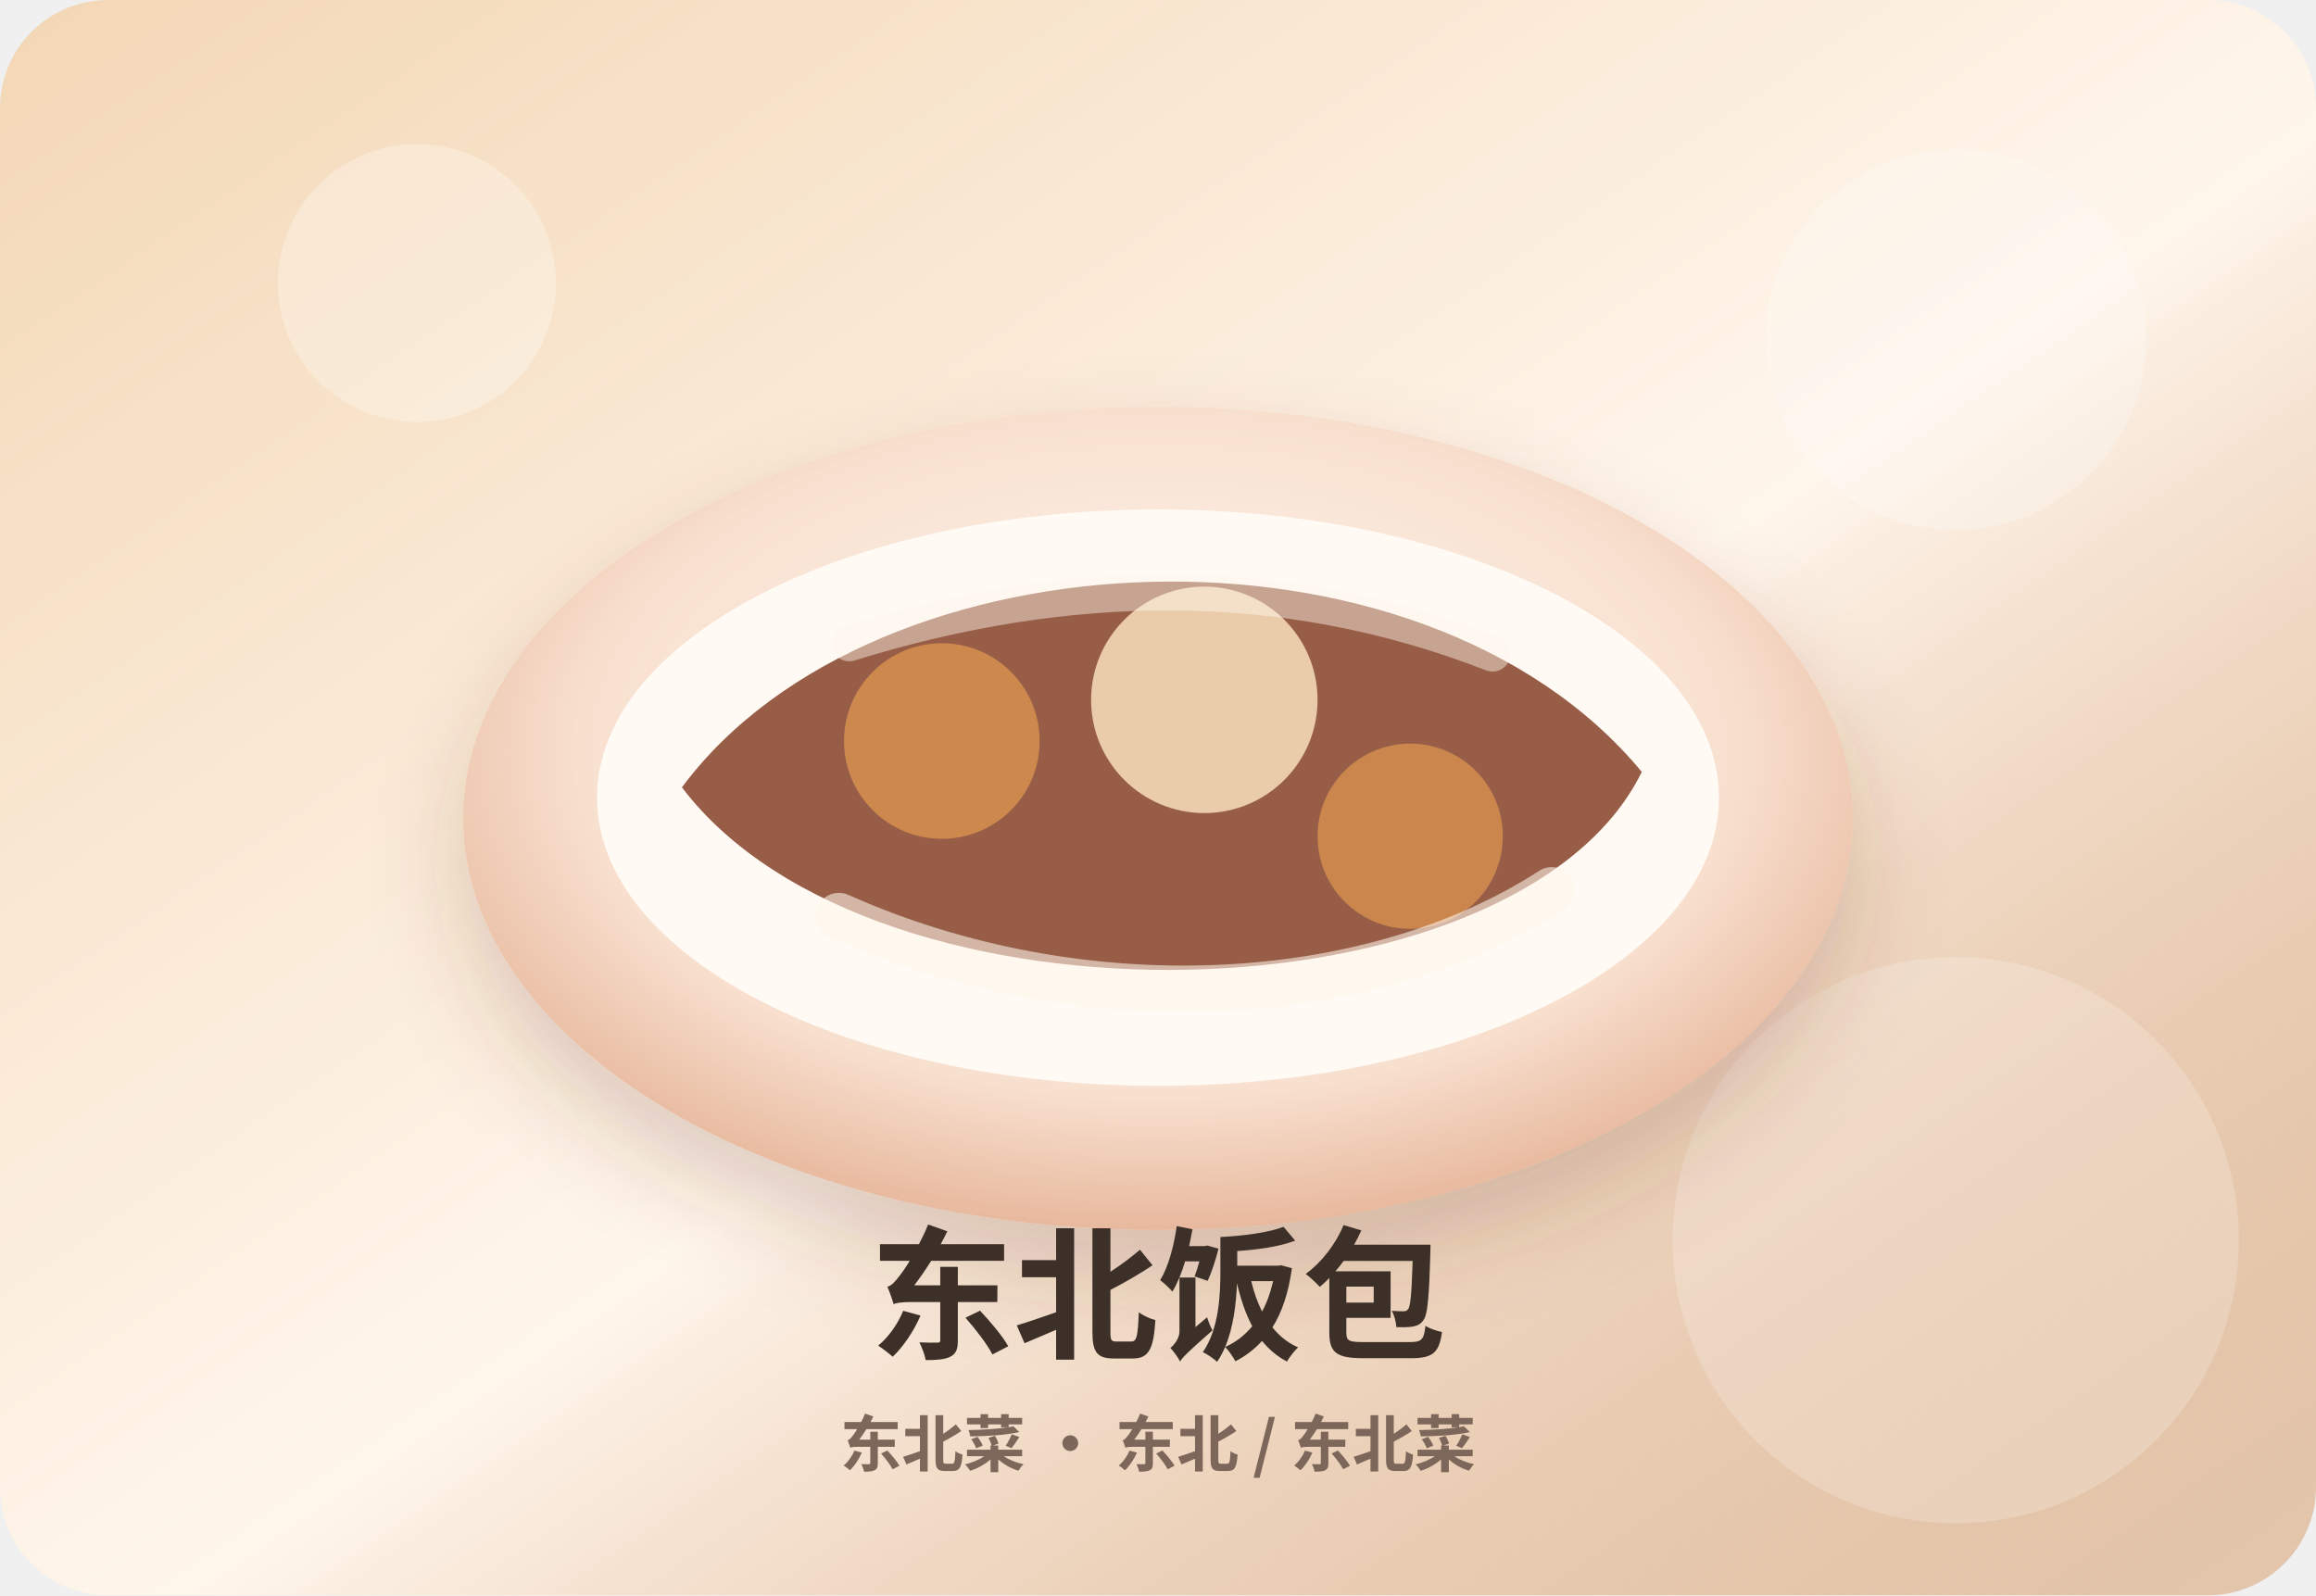
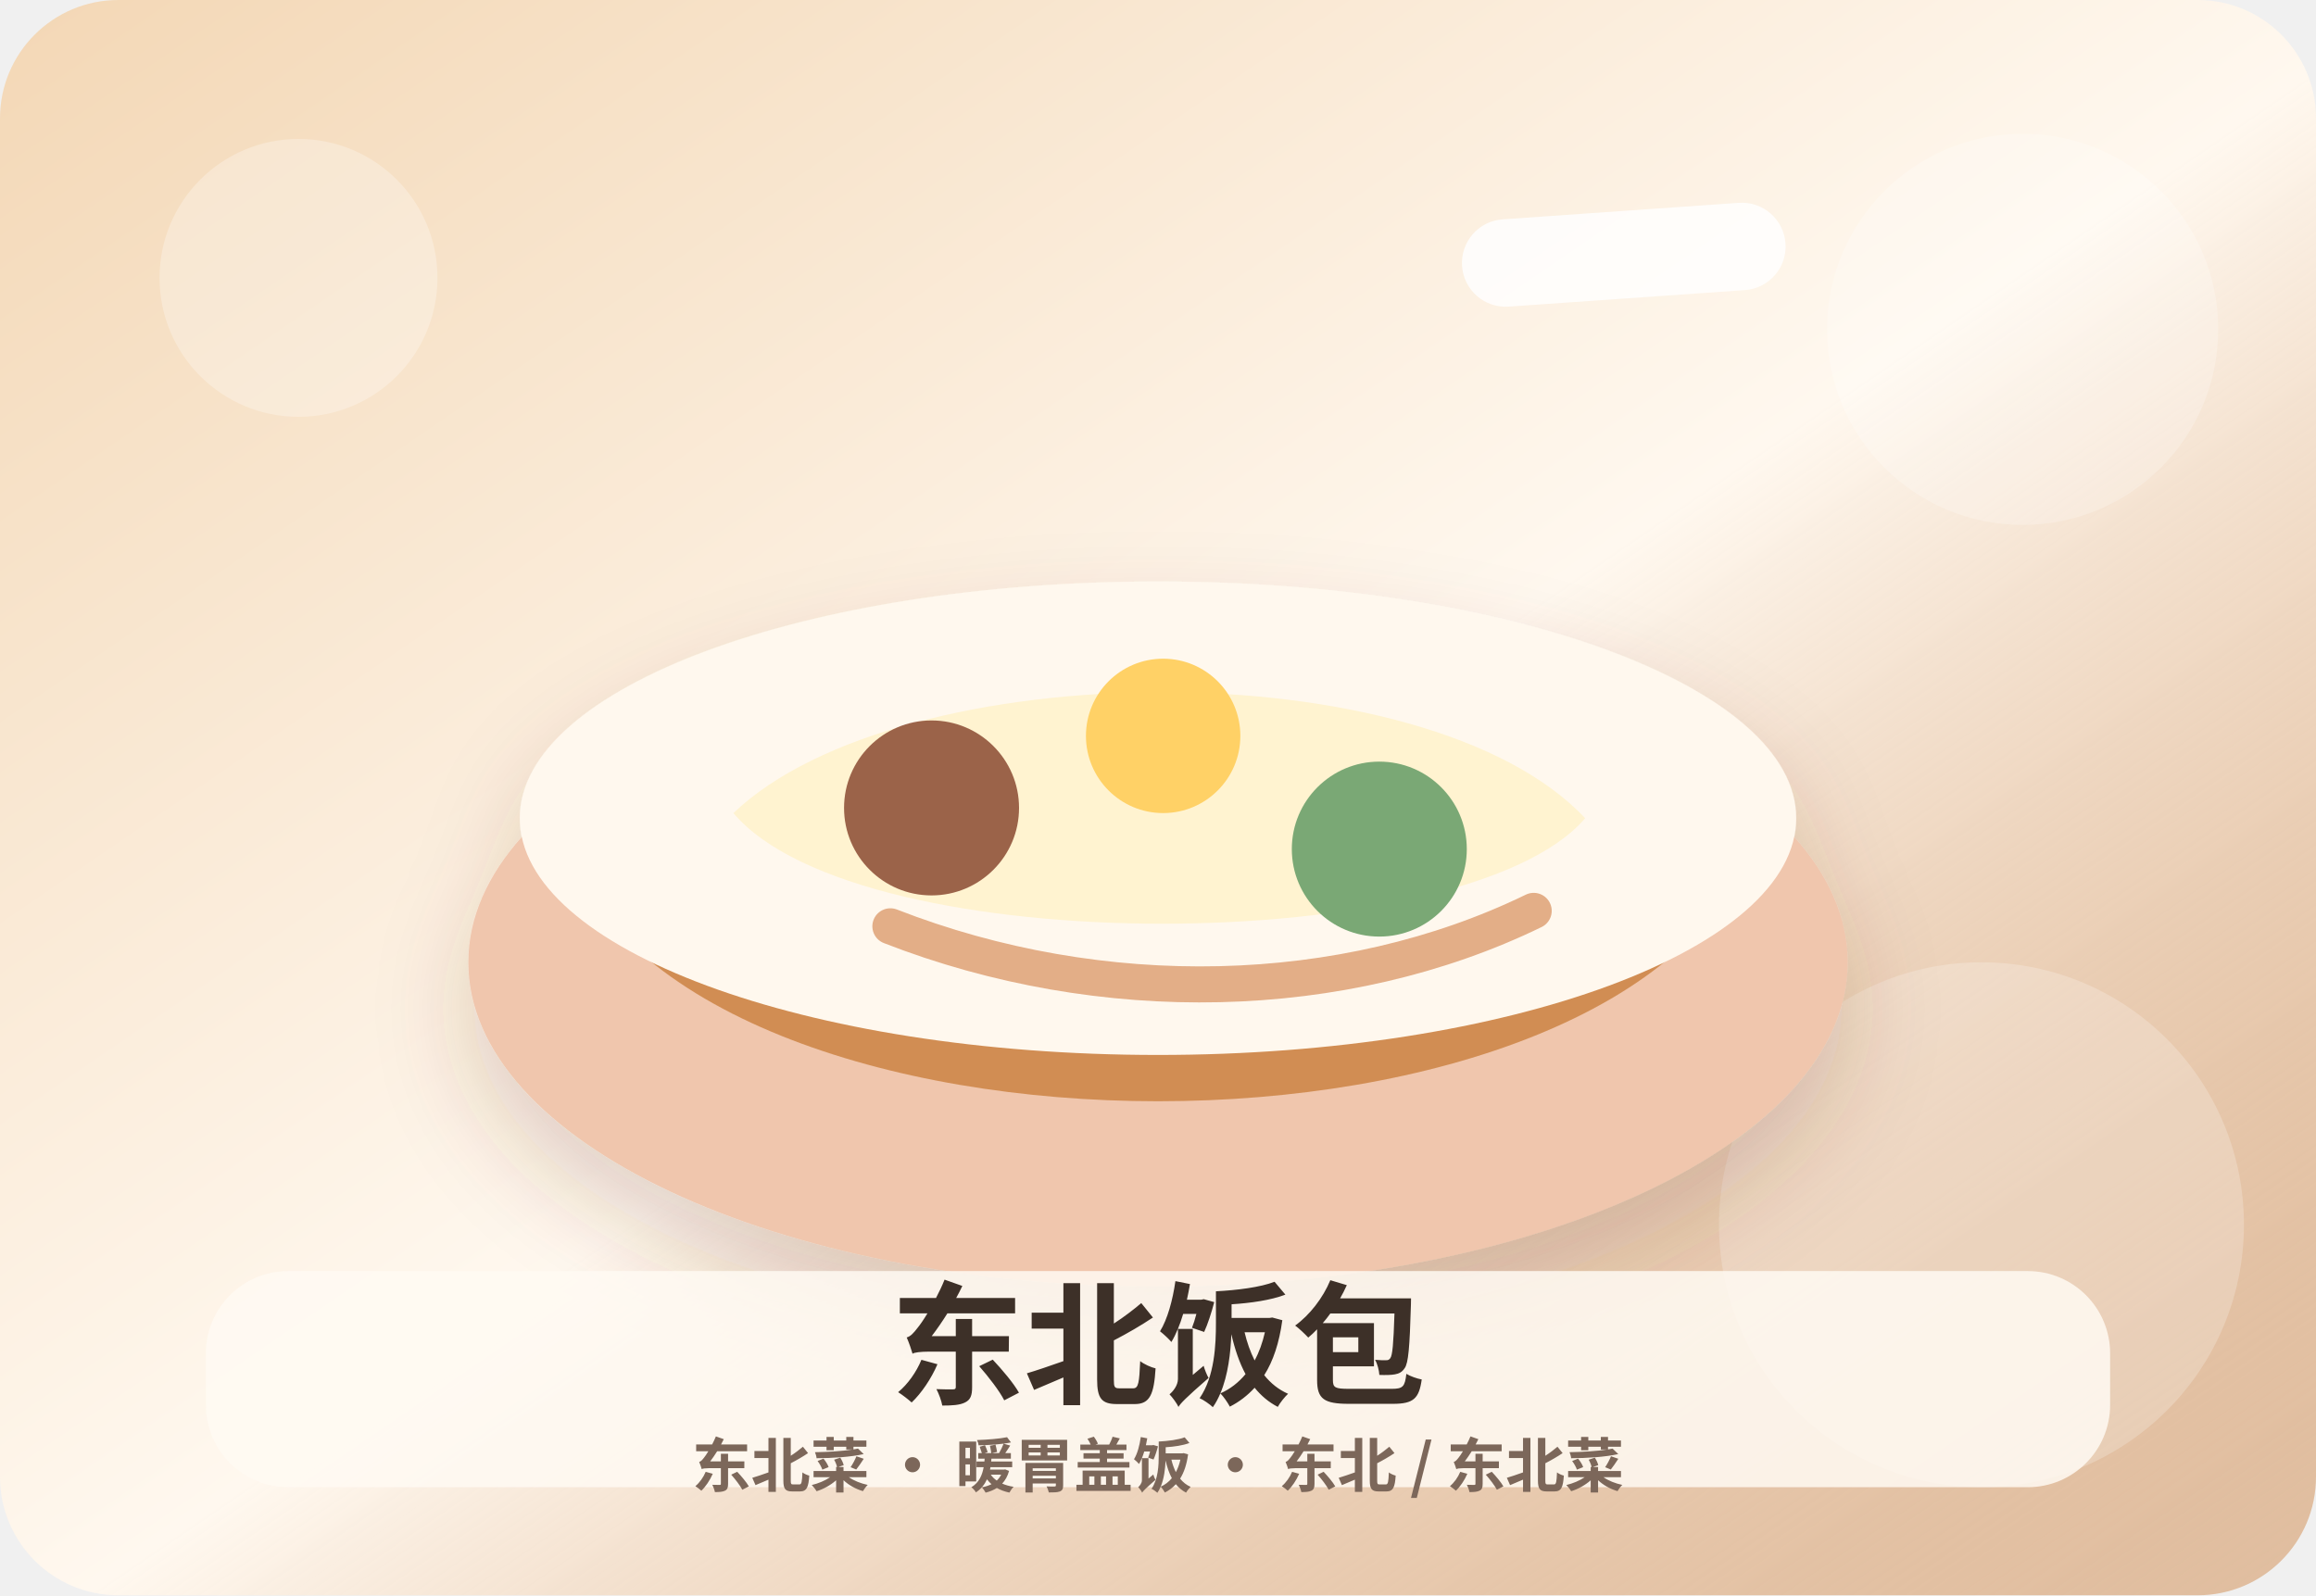
<svg xmlns="http://www.w3.org/2000/svg" width="900" height="620" viewBox="0 0 900 620">
  <defs>
    <linearGradient id="bg" x1="0" x2="1" y1="0" y2="1">
      <stop offset="0%" stop-color="#f3d7b5" />
-       <stop offset="54%" stop-color="#fff6ec" />
-       <stop offset="100%" stop-color="#d08b4f" stop-opacity="0.42" />
+       <stop offset="52%" stop-color="#fff8ef" />
+       <stop offset="100%" stop-color="#d08b4f" stop-opacity="0.5" />
    </linearGradient>
-     <radialGradient id="plate" cx="50%" cy="42%" r="58%">
-       <stop offset="0%" stop-color="#fffaf3" />
-       <stop offset="72%" stop-color="#f8e0cf" />
-       <stop offset="100%" stop-color="#e8b99e" />
-     </radialGradient>
    <filter id="shadow" x="-20%" y="-20%" width="140%" height="140%">
-       <feDropShadow dx="0" dy="18" stdDeviation="18" flood-color="#6f3d2d" flood-opacity="0.22" />
+       <feDropShadow dx="0" dy="18" stdDeviation="18" flood-color="#6f3d2d" flood-opacity="0.2" />
    </filter>
  </defs>
-   <rect width="900" height="620" rx="42" fill="url(#bg)" />
-   <circle cx="162" cy="110" r="54" fill="#ffffff" opacity="0.28" />
-   <circle cx="760" cy="132" r="74" fill="#ffffff" opacity="0.22" />
-   <circle cx="760" cy="482" r="110" fill="#ffffff" opacity="0.2" />
+   <rect width="900" height="620" rx="46" fill="url(#bg)" />
+   <circle cx="116" cy="108" r="54" fill="#ffffff" opacity="0.27" />
+   <circle cx="786" cy="128" r="76" fill="#ffffff" opacity="0.22" />
+   <circle cx="770" cy="476" r="102" fill="#ffffff" opacity="0.22" />
+   <rect x="568" y="82" width="126" height="34" rx="17" fill="#ffffff" opacity="0.82" transform="rotate(-4 631 99)" />
  <g filter="url(#shadow)">
-     <ellipse cx="450" cy="318" rx="270" ry="160" fill="url(#plate)" />
-     <ellipse cx="450" cy="310" rx="218" ry="112" fill="#fffaf4" />
-     <path d="M265 306 C340 205 552 196 638 300 C590 398 340 405 265 306Z" fill="#8e4f37" opacity="0.92" />
-     <circle cx="366" cy="288" r="38" fill="#d08b4f" opacity="0.95" />
-     <circle cx="468" cy="272" r="44" fill="#f3d7b5" opacity="0.9" />
-     <circle cx="548" cy="325" r="36" fill="#d08b4f" opacity="0.88" />
-     <path d="M326 356 C420 398 532 392 603 346" fill="none" stroke="#fff6ec" stroke-width="18" stroke-linecap="round" opacity="0.58" />
-     <path d="M330 250 C414 224 498 222 580 254" fill="none" stroke="#fff6ec" stroke-width="14" stroke-linecap="round" opacity="0.46" />
+     <ellipse cx="450" cy="374" rx="268" ry="126" fill="#f0c6ad" />
+     <path d="M218 326 C264 462 636 462 682 326 Z" fill="#d08b4f" opacity="0.95" />
+     <ellipse cx="450" cy="318" rx="248" ry="92" fill="#fff8ee" />
+     <path d="M285 316 C350 254 554 252 616 318 C570 372 334 374 285 316Z" fill="#fff3d0" />
+     <circle cx="362" cy="314" r="34" fill="#8e4f37" opacity="0.88" />
+     <circle cx="452" cy="286" r="30" fill="#ffd166" />
+     <circle cx="536" cy="330" r="34" fill="#7aa874" />
+     <path d="M346 360 C428 392 522 390 596 354" fill="none" stroke="#d68b56" stroke-width="14" stroke-linecap="round" opacity="0.68" />
  </g>
  <g font-family="PingFang SC, Microsoft YaHei, Noto Sans CJK SC, Arial, sans-serif" text-anchor="middle">
-     <text x="450" y="524" font-size="56" font-weight="800" fill="#3d3028">东北饭包</text>
-     <text x="450" y="570" font-size="24" font-weight="600" fill="#7c675a">东北菜 · 东北 / 东北菜</text>
+     <rect x="80" y="494" width="740" height="84" rx="32" fill="#fffaf3" opacity="0.84" />
+     <text x="450" y="542" font-size="52" font-weight="800" fill="#3d3028">东北饭包</text>
+     <text x="450" y="578" font-size="23" font-weight="600" fill="#7c675a">东北菜 · 暖胃盖饭 · 东北 / 东北菜</text>
  </g>
</svg>
